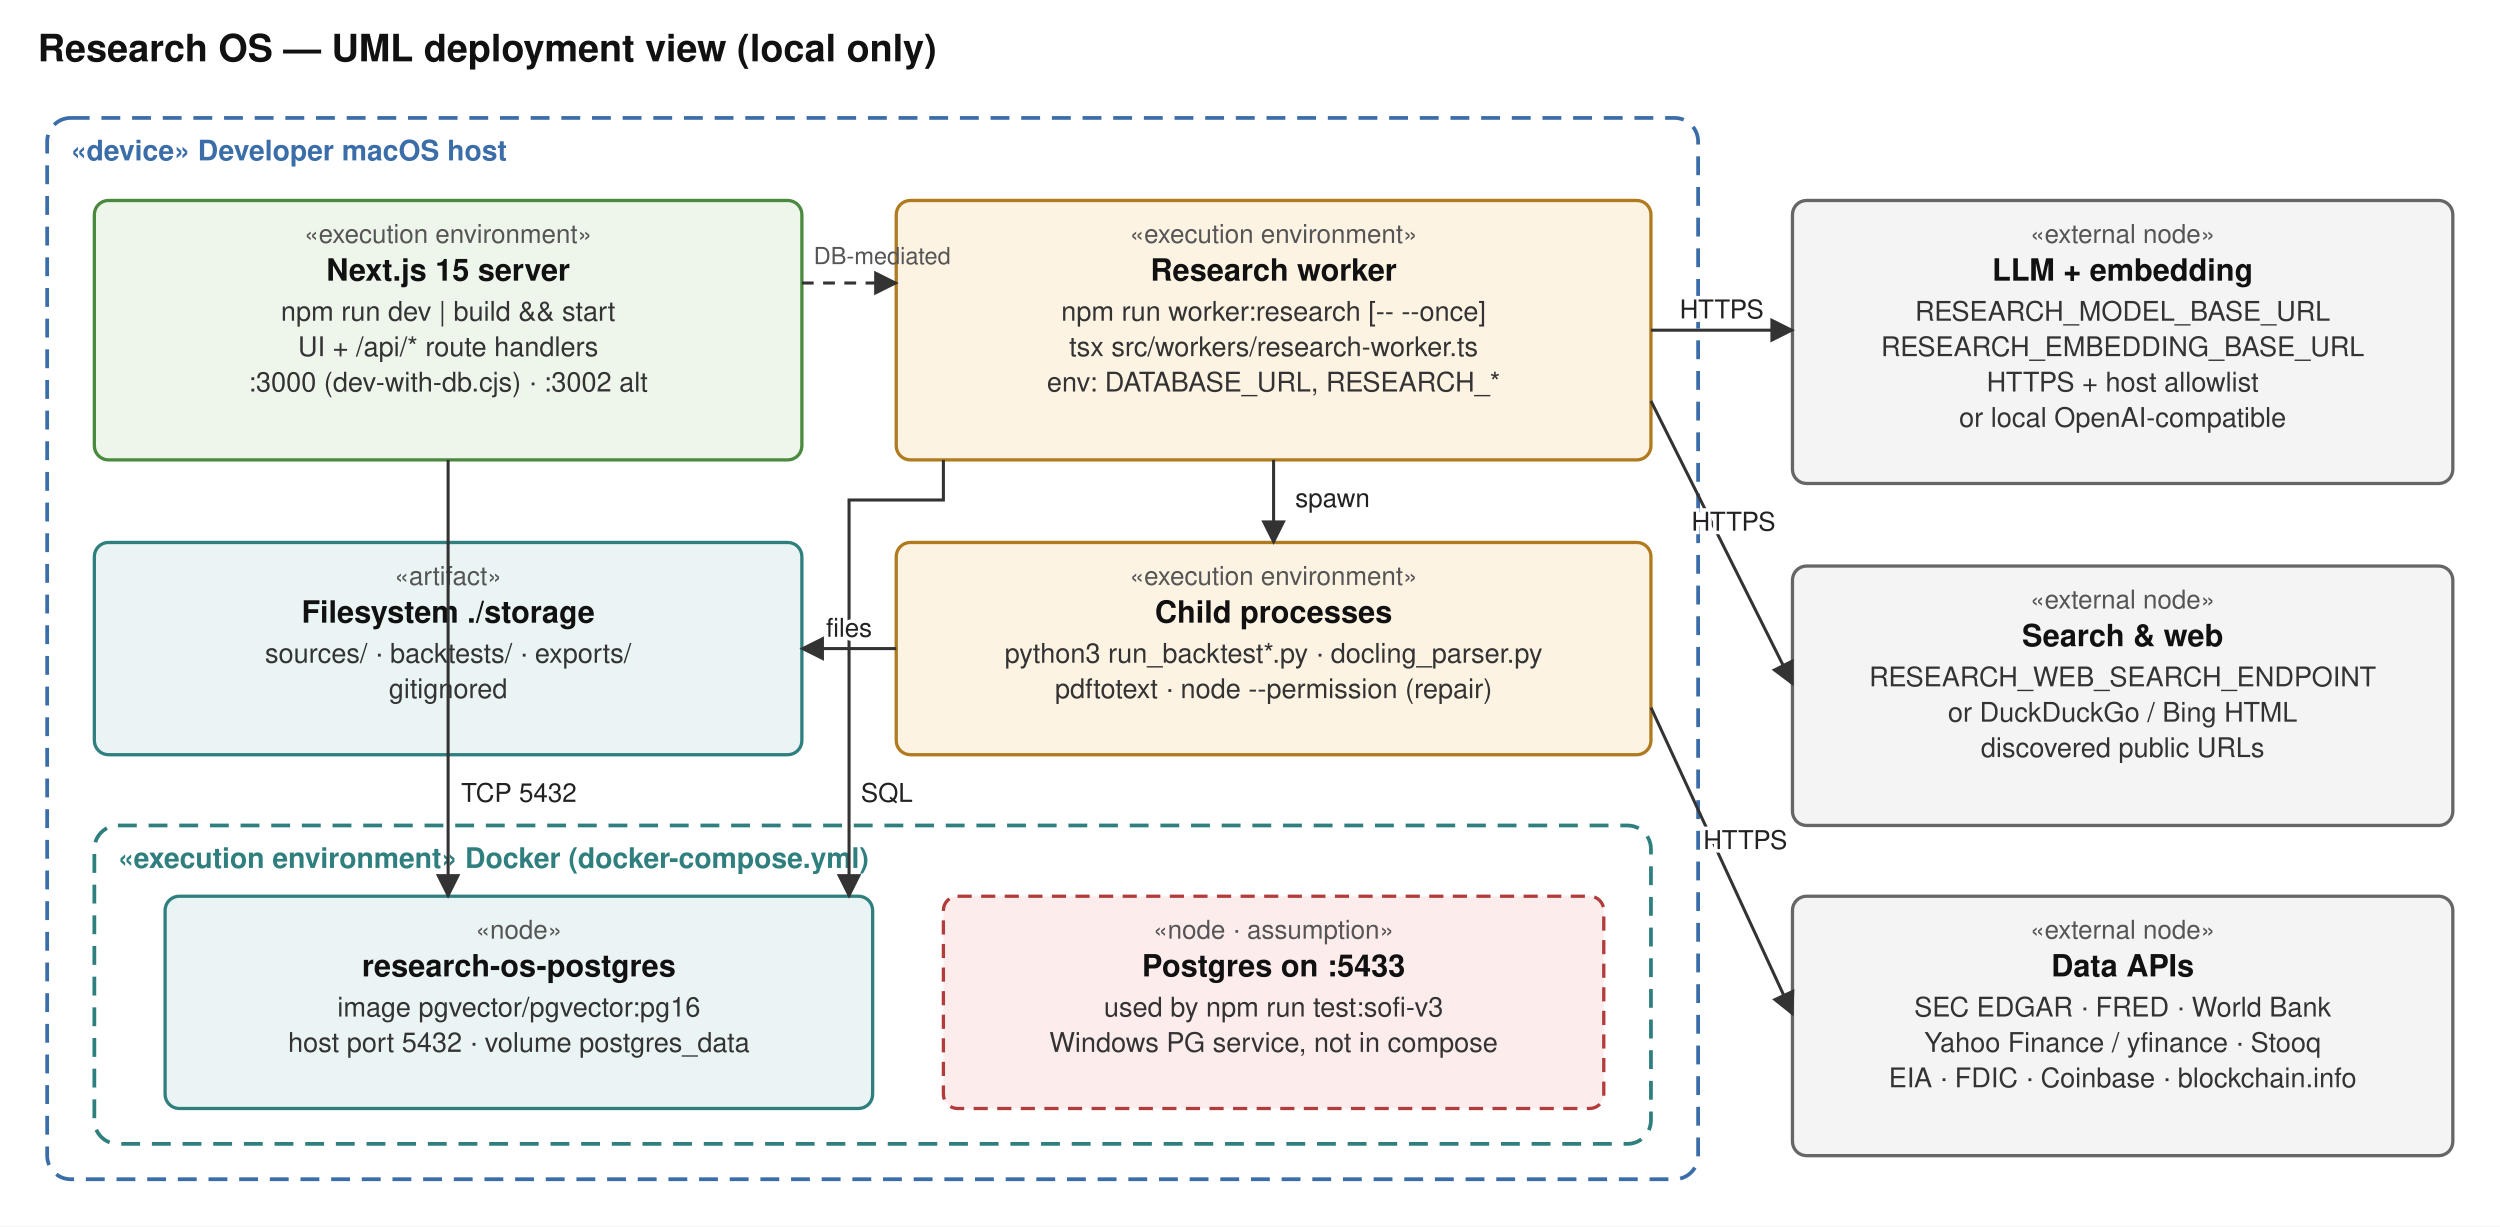
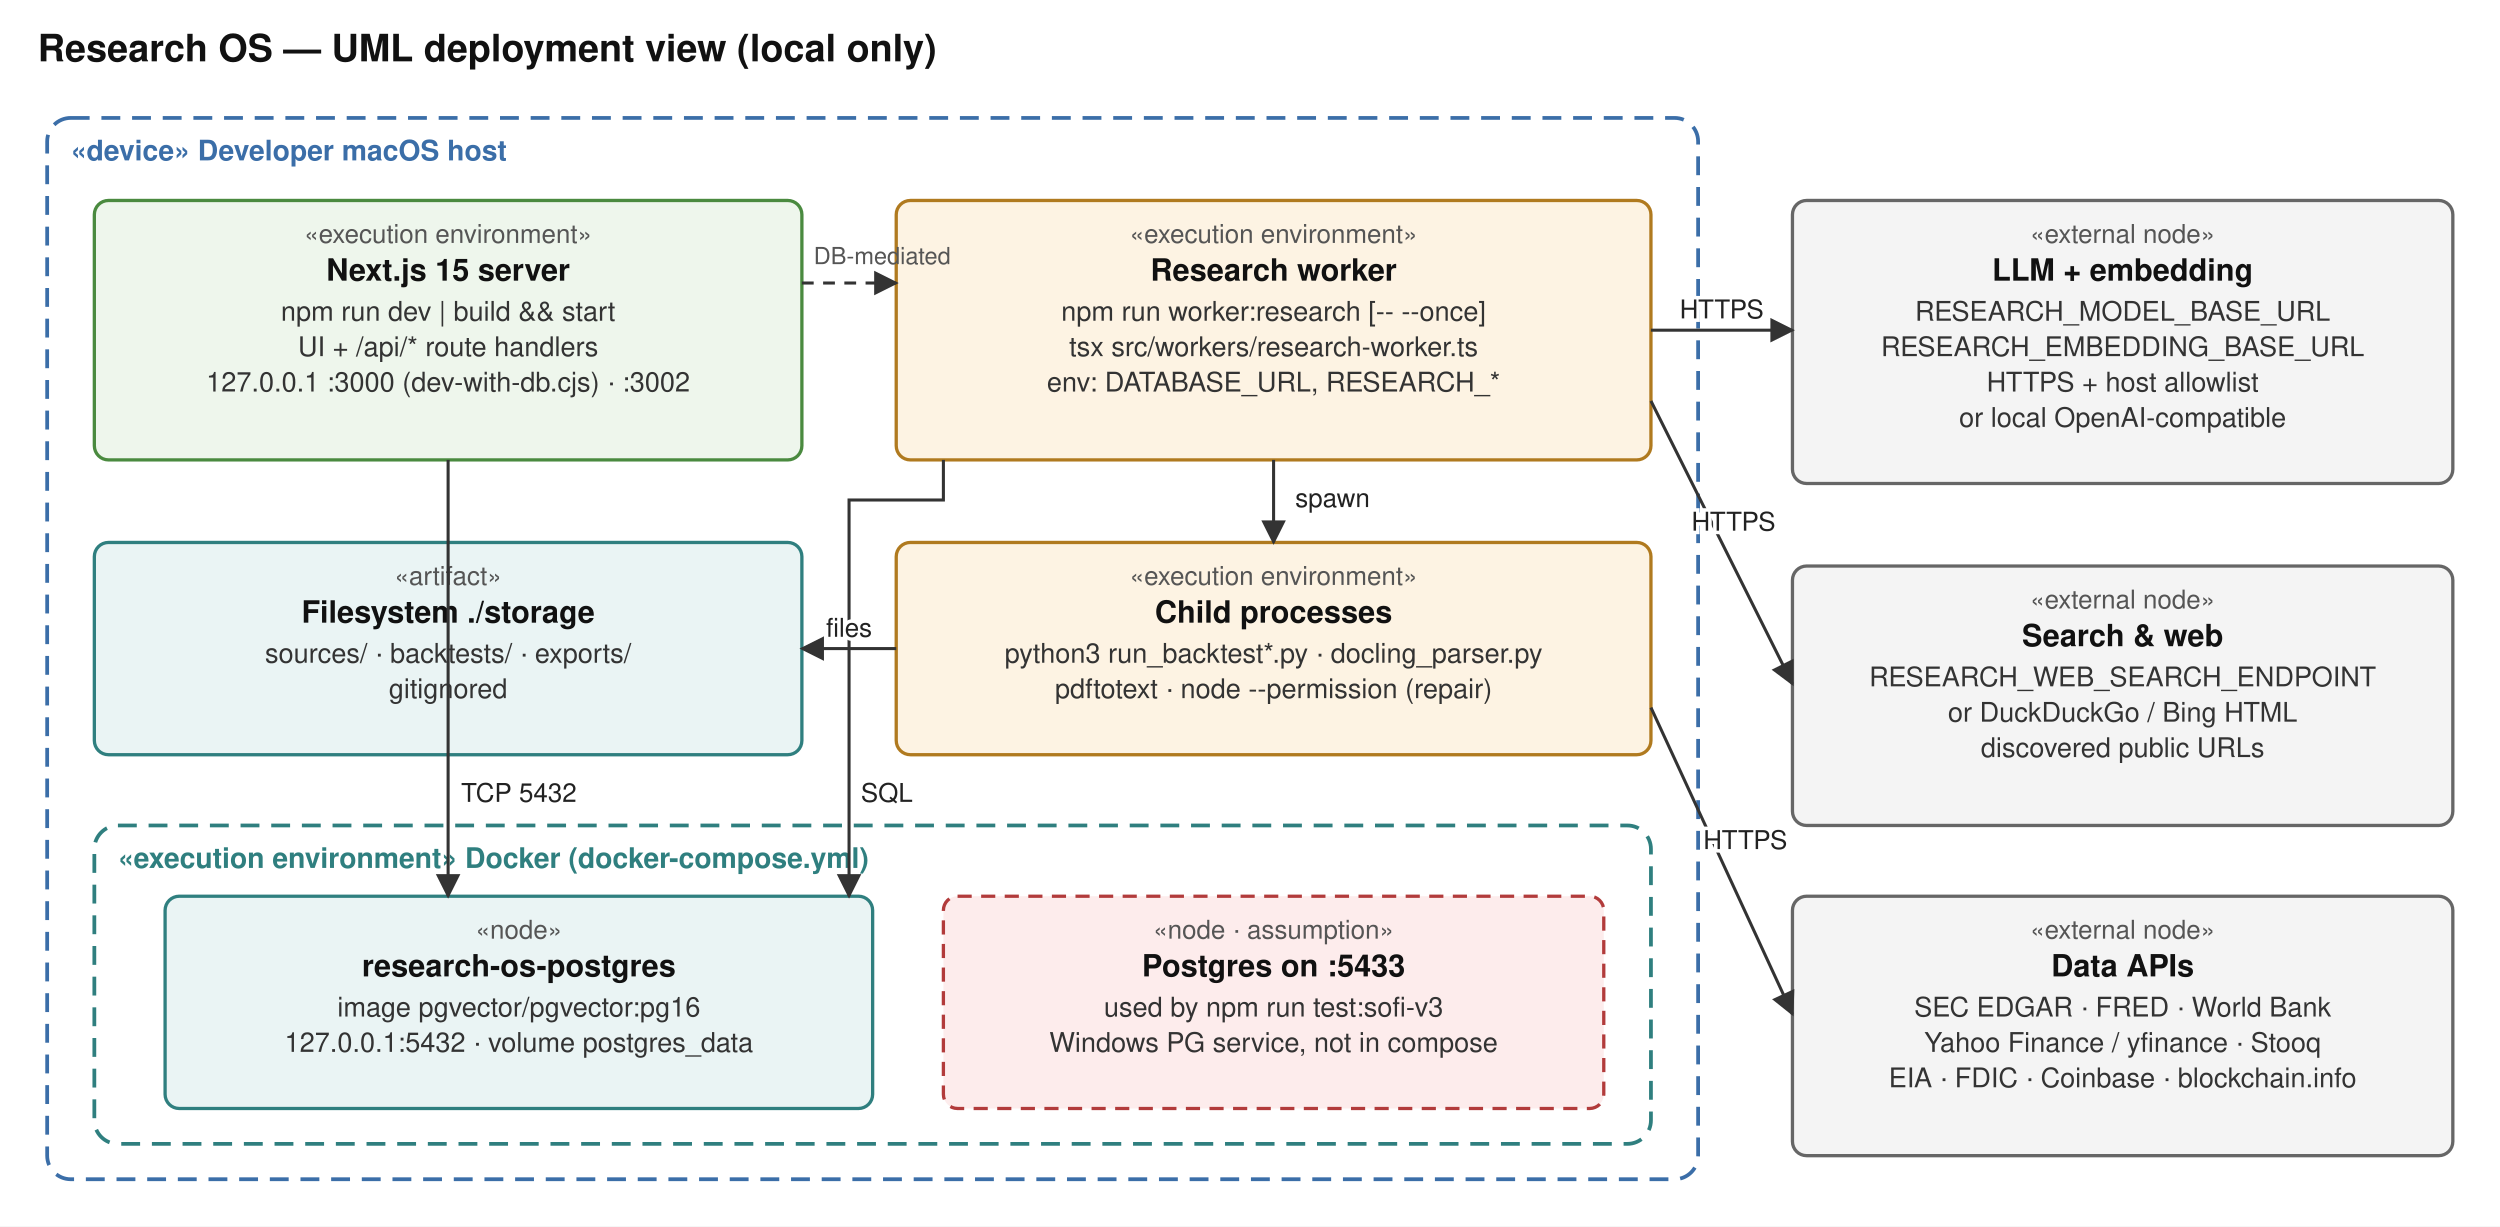
<svg xmlns="http://www.w3.org/2000/svg" viewBox="0 0 1060 520" width="1060" height="520" role="img" aria-labelledby="t d" font-family="Helvetica, Arial, sans-serif" font-size="13">
  <defs>
    <marker id="a" viewBox="0 0 10 10" refX="9" refY="5" markerWidth="8" markerHeight="8" orient="auto-start-reverse">
      <path d="M0,0 L10,5 L0,10 z" fill="#333" />
    </marker>
    <marker id="o" viewBox="0 0 10 10" refX="9" refY="5" markerWidth="9" markerHeight="9" orient="auto-start-reverse">
      <path d="M0,0 L10,5 L0,10" fill="none" stroke="#333" />
    </marker>
  </defs>
  <rect x="0" y="0" width="1060" height="520" fill="#ffffff" />
  <text x="16" y="26" font-size="16" font-weight="bold" fill="#111">Research OS — UML deployment view (local only)</text>
  <rect x="20" y="50" width="700" height="450" rx="10" fill="none" stroke="#3b6ea8" stroke-width="1.6" stroke-dasharray="8 5" />
  <text x="30" y="68" font-size="12" font-weight="bold" text-anchor="start" fill="#3b6ea8">«device» Developer macOS host</text>
  <rect x="40" y="85" width="300" height="110" rx="6" fill="#eef6ec" stroke="#4a8a3f" stroke-width="1.4" />
  <text x="190.0" y="103" font-size="11" font-weight="normal" text-anchor="middle" fill="#555">«execution environment»</text>
  <text x="190.0" y="119" font-size="13" font-weight="bold" text-anchor="middle" fill="#111">Next.js 15 server</text>
  <text x="190.0" y="136" font-size="11.5" font-weight="normal" text-anchor="middle" fill="#333">npm run dev | build &amp;&amp; start</text>
  <text x="190.0" y="151" font-size="11.5" font-weight="normal" text-anchor="middle" fill="#333">UI + /api/* route handlers</text>
-   <text x="190.0" y="166" font-size="11.5" font-weight="normal" text-anchor="middle" fill="#333">:3000 (dev-with-db.cjs) · :3002 alt</text>
+   <text x="190.0" y="166" font-size="11.5" font-weight="normal" text-anchor="middle" fill="#333">127.0.0.1 :3000 (dev-with-db.cjs) · :3002</text>
  <rect x="380" y="85" width="320" height="110" rx="6" fill="#fdf3e3" stroke="#b07a1f" stroke-width="1.4" />
  <text x="540.0" y="103" font-size="11" font-weight="normal" text-anchor="middle" fill="#555">«execution environment»</text>
  <text x="540.0" y="119" font-size="13" font-weight="bold" text-anchor="middle" fill="#111">Research worker</text>
  <text x="540.0" y="136" font-size="11.5" font-weight="normal" text-anchor="middle" fill="#333">npm run worker:research [-- --once]</text>
  <text x="540.0" y="151" font-size="11.5" font-weight="normal" text-anchor="middle" fill="#333">tsx src/workers/research-worker.ts</text>
  <text x="540.0" y="166" font-size="11.5" font-weight="normal" text-anchor="middle" fill="#333">env: DATABASE_URL, RESEARCH_*</text>
  <rect x="380" y="230" width="320" height="90" rx="6" fill="#fdf3e3" stroke="#b07a1f" stroke-width="1.4" />
  <text x="540.0" y="248" font-size="11" font-weight="normal" text-anchor="middle" fill="#555">«execution environment»</text>
  <text x="540.0" y="264" font-size="13" font-weight="bold" text-anchor="middle" fill="#111">Child processes</text>
  <text x="540.0" y="281" font-size="11.5" font-weight="normal" text-anchor="middle" fill="#333">python3 run_backtest*.py · docling_parser.py</text>
  <text x="540.0" y="296" font-size="11.5" font-weight="normal" text-anchor="middle" fill="#333">pdftotext · node --permission (repair)</text>
  <rect x="40" y="230" width="300" height="90" rx="6" fill="#eaf4f4" stroke="#2f7f7f" stroke-width="1.4" />
  <text x="190.0" y="248" font-size="11" font-weight="normal" text-anchor="middle" fill="#555">«artifact»</text>
  <text x="190.0" y="264" font-size="13" font-weight="bold" text-anchor="middle" fill="#111">Filesystem ./storage</text>
  <text x="190.0" y="281" font-size="11.5" font-weight="normal" text-anchor="middle" fill="#333">sources/ · backtests/ · exports/</text>
  <text x="190.0" y="296" font-size="11.5" font-weight="normal" text-anchor="middle" fill="#333">gitignored</text>
  <rect x="40" y="350" width="660" height="135" rx="10" fill="none" stroke="#2f7f7f" stroke-width="1.6" stroke-dasharray="8 5" />
  <text x="50" y="368" font-size="12" font-weight="bold" text-anchor="start" fill="#2f7f7f">«execution environment» Docker (docker-compose.yml)</text>
  <rect x="70" y="380" width="300" height="90" rx="6" fill="#eaf4f4" stroke="#2f7f7f" stroke-width="1.4" />
  <text x="220.0" y="398" font-size="11" font-weight="normal" text-anchor="middle" fill="#555">«node»</text>
  <text x="220.0" y="414" font-size="13" font-weight="bold" text-anchor="middle" fill="#111">research-os-postgres</text>
  <text x="220.0" y="431" font-size="11.5" font-weight="normal" text-anchor="middle" fill="#333">image pgvector/pgvector:pg16</text>
-   <text x="220.0" y="446" font-size="11.5" font-weight="normal" text-anchor="middle" fill="#333">host port 5432 · volume postgres_data</text>
+   <text x="220.0" y="446" font-size="11.5" font-weight="normal" text-anchor="middle" fill="#333">127.0.0.1:5432 · volume postgres_data</text>
  <rect x="400" y="380" width="280" height="90" rx="6" fill="#fdecec" stroke="#b23b3b" stroke-width="1.4" stroke-dasharray="6 4" />
  <text x="540.0" y="398" font-size="11" font-weight="normal" text-anchor="middle" fill="#555">«node · assumption»</text>
  <text x="540.0" y="414" font-size="13" font-weight="bold" text-anchor="middle" fill="#111">Postgres on :5433</text>
  <text x="540.0" y="431" font-size="11.5" font-weight="normal" text-anchor="middle" fill="#333">used by npm run test:sofi-v3</text>
  <text x="540.0" y="446" font-size="11.5" font-weight="normal" text-anchor="middle" fill="#333">Windows PG service, not in compose</text>
  <rect x="760" y="85" width="280" height="120" rx="6" fill="#f4f4f4" stroke="#666666" stroke-width="1.4" />
  <text x="900.0" y="103" font-size="11" font-weight="normal" text-anchor="middle" fill="#555">«external node»</text>
  <text x="900.0" y="119" font-size="13" font-weight="bold" text-anchor="middle" fill="#111">LLM + embedding</text>
  <text x="900.0" y="136" font-size="11.5" font-weight="normal" text-anchor="middle" fill="#333">RESEARCH_MODEL_BASE_URL</text>
  <text x="900.0" y="151" font-size="11.5" font-weight="normal" text-anchor="middle" fill="#333">RESEARCH_EMBEDDING_BASE_URL</text>
  <text x="900.0" y="166" font-size="11.5" font-weight="normal" text-anchor="middle" fill="#333">HTTPS + host allowlist</text>
  <text x="900.0" y="181" font-size="11.5" font-weight="normal" text-anchor="middle" fill="#333">or local OpenAI-compatible</text>
  <rect x="760" y="240" width="280" height="110" rx="6" fill="#f4f4f4" stroke="#666666" stroke-width="1.4" />
  <text x="900.0" y="258" font-size="11" font-weight="normal" text-anchor="middle" fill="#555">«external node»</text>
  <text x="900.0" y="274" font-size="13" font-weight="bold" text-anchor="middle" fill="#111">Search &amp; web</text>
  <text x="900.0" y="291" font-size="11.5" font-weight="normal" text-anchor="middle" fill="#333">RESEARCH_WEB_SEARCH_ENDPOINT</text>
  <text x="900.0" y="306" font-size="11.5" font-weight="normal" text-anchor="middle" fill="#333">or DuckDuckGo / Bing HTML</text>
  <text x="900.0" y="321" font-size="11.5" font-weight="normal" text-anchor="middle" fill="#333">discovered public URLs</text>
  <rect x="760" y="380" width="280" height="110" rx="6" fill="#f4f4f4" stroke="#666666" stroke-width="1.4" />
  <text x="900.0" y="398" font-size="11" font-weight="normal" text-anchor="middle" fill="#555">«external node»</text>
  <text x="900.0" y="414" font-size="13" font-weight="bold" text-anchor="middle" fill="#111">Data APIs</text>
  <text x="900.0" y="431" font-size="11.5" font-weight="normal" text-anchor="middle" fill="#333">SEC EDGAR · FRED · World Bank</text>
  <text x="900.0" y="446" font-size="11.5" font-weight="normal" text-anchor="middle" fill="#333">Yahoo Finance / yfinance · Stooq</text>
  <text x="900.0" y="461" font-size="11.5" font-weight="normal" text-anchor="middle" fill="#333">EIA · FDIC · Coinbase · blockchain.info</text>
  <path d="M190,195 L190,380" fill="none" stroke="#333" stroke-width="1.3" marker-end="url(#a)" />
  <text x="220" y="340" font-size="11" text-anchor="middle" fill="#222" stroke="#ffffff" stroke-width="3" paint-order="stroke">TCP 5432</text>
  <path d="M400,195 L400,212 L360,212 L360,380" fill="none" stroke="#333" stroke-width="1.3" marker-end="url(#a)" />
  <text x="365" y="340" font-size="11" text-anchor="start" fill="#222" stroke="#ffffff" stroke-width="3" paint-order="stroke">SQL</text>
  <path d="M540,195 L540,230" fill="none" stroke="#333" stroke-width="1.3" marker-end="url(#a)" />
  <text x="565" y="215" font-size="11" text-anchor="middle" fill="#222" stroke="#ffffff" stroke-width="3" paint-order="stroke">spawn</text>
  <path d="M380,275 L340,275" fill="none" stroke="#333" stroke-width="1.3" marker-end="url(#a)" />
  <text x="360.0" y="270.0" font-size="11" text-anchor="middle" fill="#222" stroke="#ffffff" stroke-width="3" paint-order="stroke">files</text>
  <path d="M700,140 L760,140" fill="none" stroke="#333" stroke-width="1.3" marker-end="url(#a)" />
  <text x="730.0" y="135.0" font-size="11" text-anchor="middle" fill="#222" stroke="#ffffff" stroke-width="3" paint-order="stroke">HTTPS</text>
  <path d="M700,170 L760,290" fill="none" stroke="#333" stroke-width="1.3" marker-end="url(#a)" />
  <text x="735" y="225" font-size="11" text-anchor="middle" fill="#222" stroke="#ffffff" stroke-width="3" paint-order="stroke">HTTPS</text>
  <path d="M700,300 L760,430" fill="none" stroke="#333" stroke-width="1.3" marker-end="url(#a)" />
  <text x="740" y="360" font-size="11" text-anchor="middle" fill="#222" stroke="#ffffff" stroke-width="3" paint-order="stroke">HTTPS</text>
  <path d="M340,120 L380,120" fill="none" stroke="#333" stroke-width="1.3" stroke-dasharray="5 4" marker-end="url(#a)" />
  <text x="345" y="112" font-size="10" font-weight="normal" text-anchor="start" fill="#555">DB-mediated</text>
</svg>
